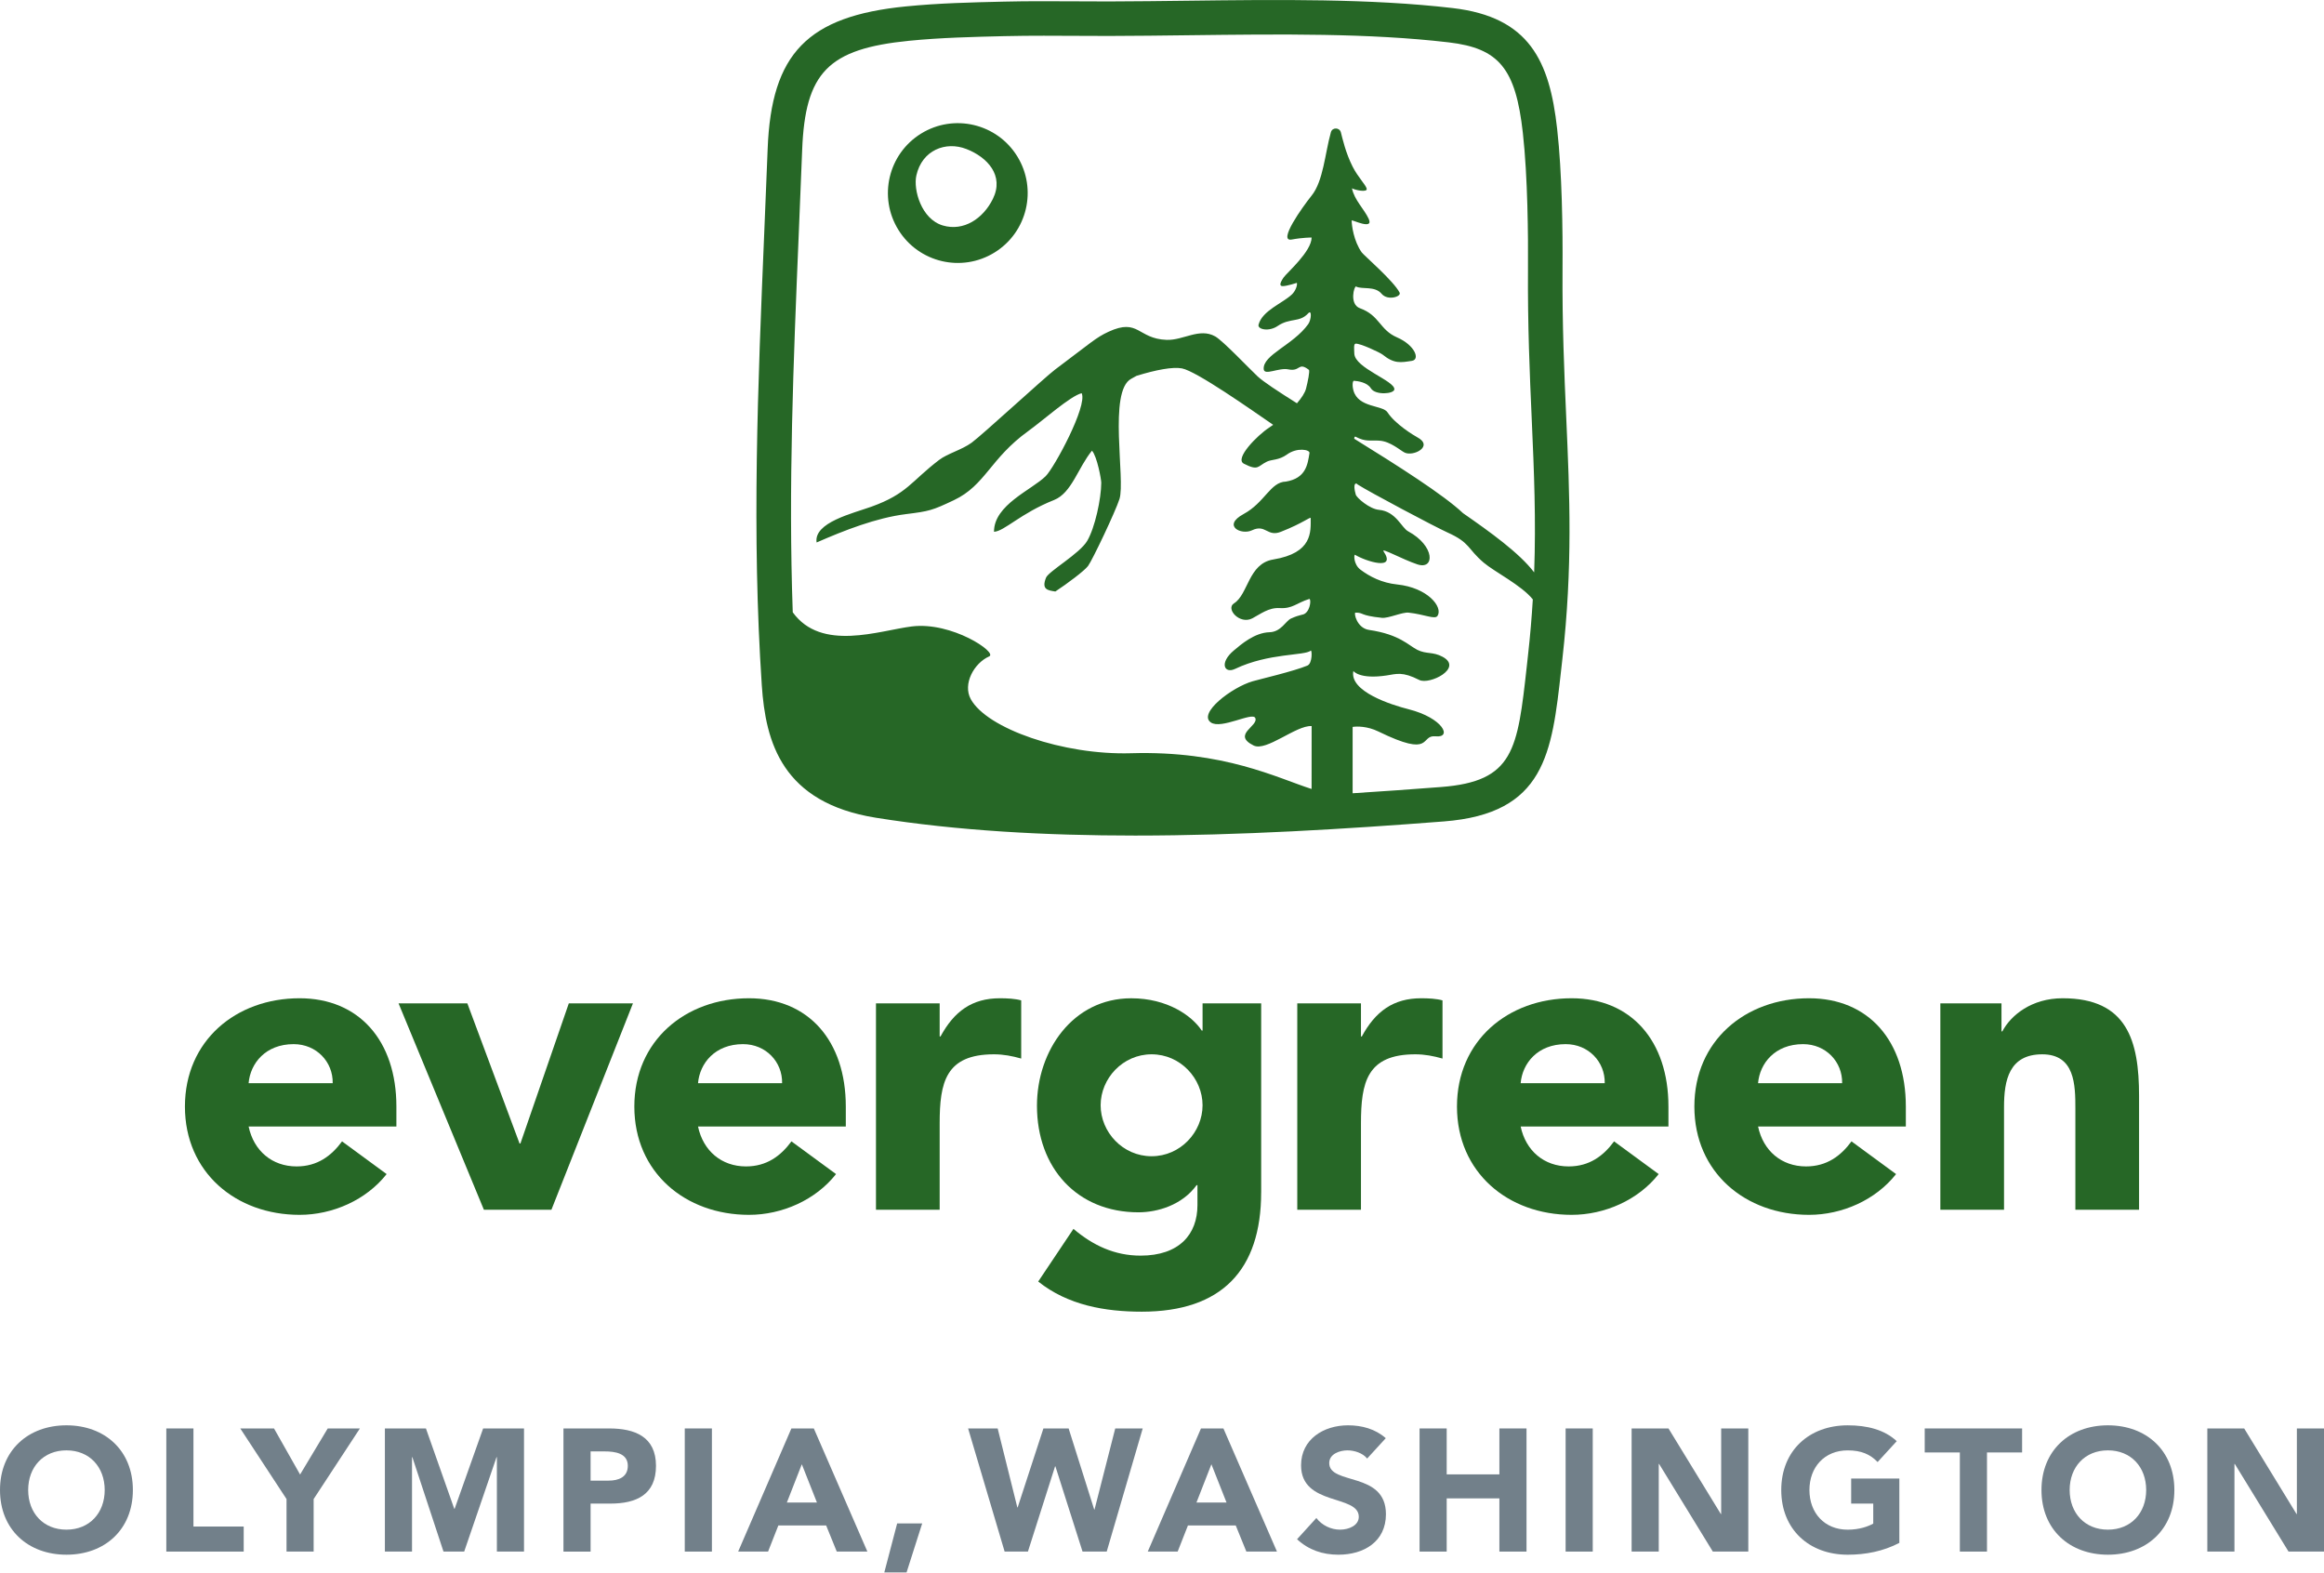
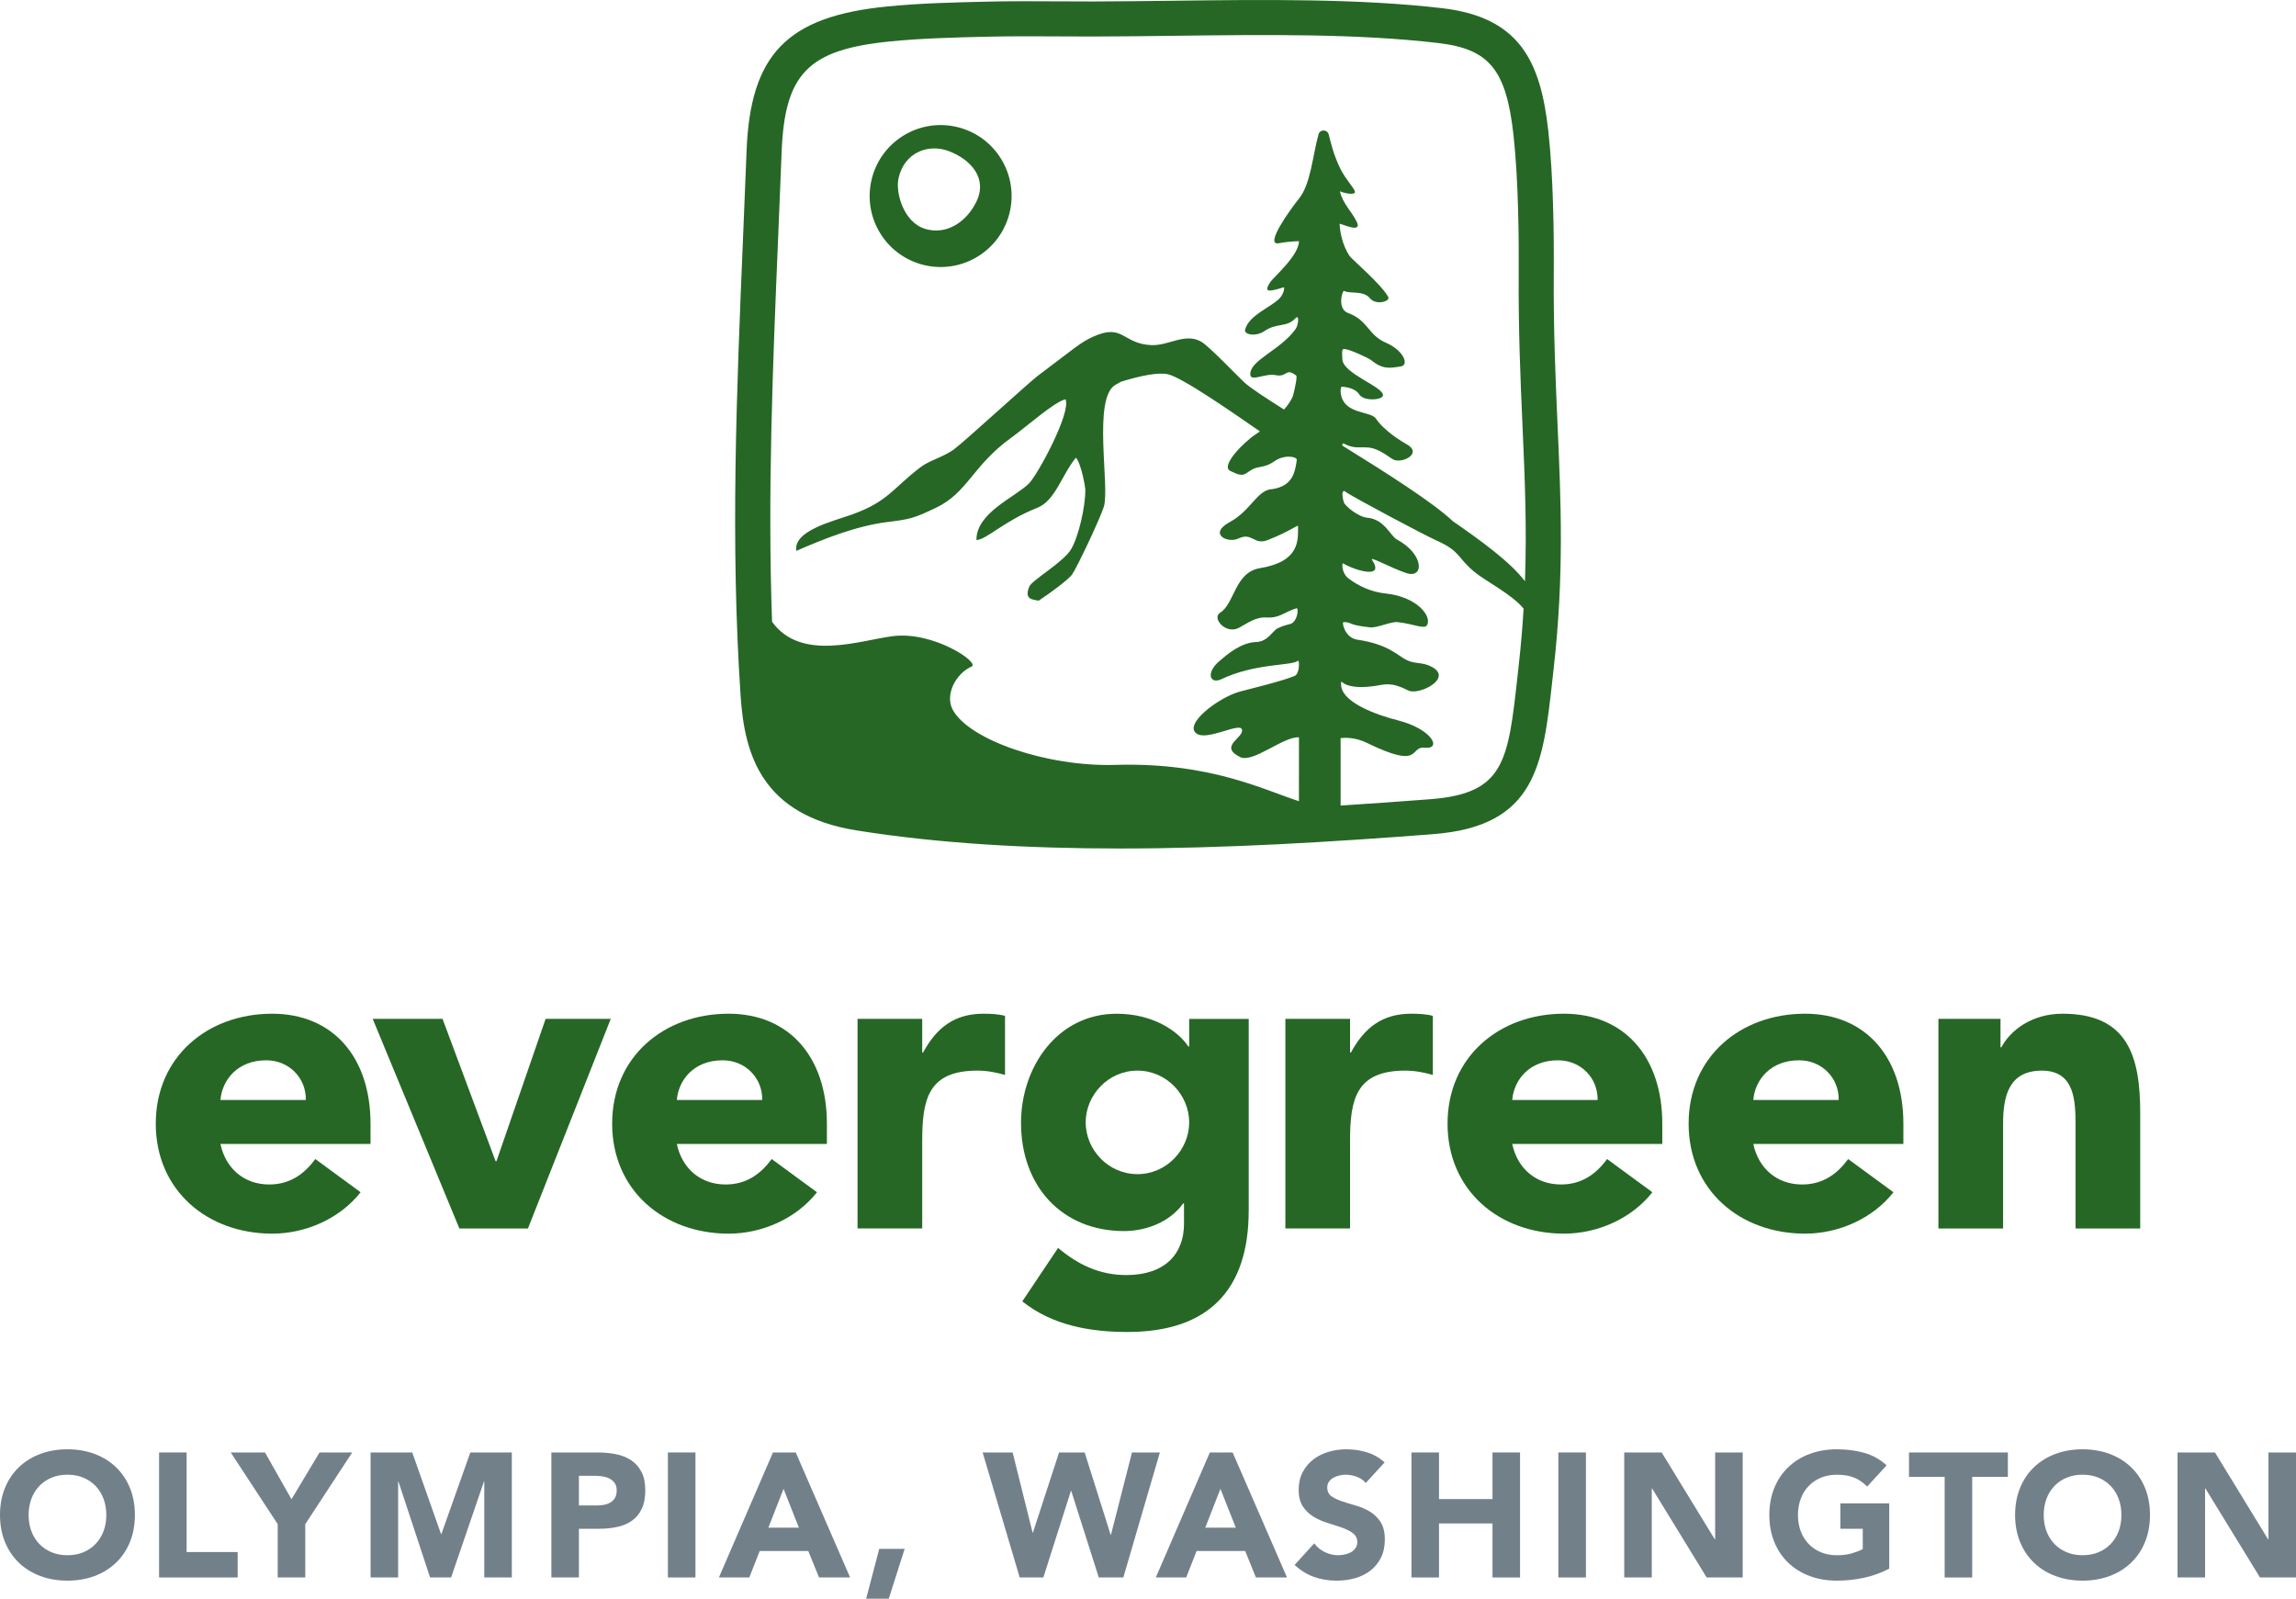
- <svg xmlns="http://www.w3.org/2000/svg" version="1.1" id="Layer_1" x="0px" y="0px" viewBox="0 0 192.489 130.231" style="enable-background:new 0 0 192.489 130.231;" xml:space="preserve">
+ <svg xmlns="http://www.w3.org/2000/svg" version="1.1" id="Layer_1" x="0px" y="0px" width="187.265px" height="130.383px" viewBox="0 0 187.265 130.383" style="enable-background:new 0 0 187.265 130.383;" xml:space="preserve">
  <style type="text/css">
	.st0{fill:#266726;}
	.st1{fill:#72808A;}
</style>
  <g>
-     <path class="st0" d="M84.254,12.945c-1.681-2.719-5.248-3.56-7.967-1.879   c-2.719,1.681-3.56,5.248-1.879,7.967c1.681,2.719,5.248,3.561,7.967,1.879   S85.935,15.664,84.254,12.945z M82.234,16.478c-0.812,1.64-2.427,2.701-4.139,2.197   c-1.792-0.527-2.458-2.966-2.197-4.139c0.469-2.108,2.433-2.859,4.139-2.197   C81.78,13.015,83.196,14.536,82.234,16.478z" />
+     <path class="st0" d="M29.411,97.238c-1.688,2.146-4.467,3.376-7.21,3.376   c-5.276,0-9.496-3.517-9.496-8.969c0-5.451,4.22-8.969,9.496-8.969c4.924,0,8.019,3.518,8.019,8.969   v1.653H17.98c0.422,2.005,1.935,3.306,3.975,3.306c1.723,0,2.884-0.879,3.763-2.075L29.411,97.238z    M24.944,89.711c0.035-1.758-1.337-3.235-3.235-3.235c-2.321,0-3.588,1.583-3.729,3.235H24.944z" />
+     <path class="st0" d="M30.398,83.098h5.698l4.325,11.607h0.071l4.009-11.607h5.312l-6.753,17.094h-5.593   L30.398,83.098z" />
+     <path class="st0" d="M66.634,97.238c-1.688,2.146-4.467,3.376-7.21,3.376   c-5.276,0-9.496-3.517-9.496-8.969c0-5.451,4.22-8.969,9.496-8.969c4.924,0,8.019,3.518,8.019,8.969   v1.653H55.203c0.422,2.005,1.935,3.306,3.975,3.306c1.723,0,2.884-0.879,3.763-2.075L66.634,97.238z    M62.167,89.711c0.035-1.758-1.337-3.235-3.235-3.235c-2.321,0-3.588,1.583-3.729,3.235H62.167z" />
+     <path class="st0" d="M69.942,83.098h5.275v2.744h0.07c1.126-2.075,2.603-3.166,4.924-3.166   c0.599,0,1.267,0.035,1.759,0.176v4.818c-0.738-0.211-1.477-0.352-2.251-0.352   c-4.01,0-4.502,2.321-4.502,5.733v7.14h-5.275V83.098z" />
+     <path class="st0" d="M101.845,98.75c0,6.437-3.271,9.884-9.884,9.884c-3.024,0-6.119-0.527-8.581-2.497   l2.919-4.361c1.618,1.371,3.411,2.216,5.557,2.216c3.201,0,4.713-1.759,4.713-4.186v-1.653h-0.07   c-1.195,1.653-3.235,2.251-4.818,2.251c-5.064,0-8.405-3.658-8.405-8.828   c0-4.537,2.954-8.898,7.808-8.898c2.989,0,5.029,1.442,5.839,2.673h0.07v-2.251h4.854V98.75z    M92.771,95.76c2.392,0,4.221-2.005,4.221-4.221s-1.829-4.221-4.221-4.221s-4.221,2.005-4.221,4.221   S90.379,95.76,92.771,95.76z" />
+     <path class="st0" d="M104.837,83.098h5.275v2.744h0.07c1.126-2.075,2.603-3.166,4.924-3.166   c0.599,0,1.267,0.035,1.759,0.176v4.818c-0.738-0.211-1.477-0.352-2.251-0.352   c-4.01,0-4.502,2.321-4.502,5.733v7.14h-5.275V83.098z" />
+     <path class="st0" d="M134.77,97.238c-1.688,2.146-4.467,3.376-7.21,3.376   c-5.276,0-9.496-3.517-9.496-8.969c0-5.451,4.22-8.969,9.496-8.969c4.924,0,8.019,3.518,8.019,8.969   v1.653h-12.239c0.422,2.005,1.935,3.306,3.975,3.306c1.723,0,2.884-0.879,3.763-2.075L134.77,97.238z    M130.303,89.711c0.035-1.758-1.337-3.235-3.235-3.235c-2.321,0-3.588,1.583-3.729,3.235H130.303z" />
+     <path class="st0" d="M154.433,97.238c-1.688,2.146-4.467,3.376-7.21,3.376   c-5.276,0-9.496-3.517-9.496-8.969c0-5.451,4.22-8.969,9.496-8.969c4.924,0,8.019,3.518,8.019,8.969   v1.653h-12.239c0.422,2.005,1.935,3.306,3.975,3.306c1.723,0,2.884-0.879,3.763-2.075L154.433,97.238z    M149.966,89.711c0.035-1.758-1.337-3.235-3.235-3.235c-2.321,0-3.588,1.583-3.729,3.235H149.966z" />
+     <path class="st0" d="M158.1,83.098h5.064v2.321h0.07c0.703-1.336,2.427-2.743,4.994-2.743   c5.347,0,6.331,3.518,6.331,8.09v9.426h-5.275v-8.371c0-1.97-0.035-4.502-2.743-4.502   c-2.744,0-3.166,2.146-3.166,4.361v8.512h-5.275V83.098z" />
  </g>
  <g>
-     <path class="st0" d="M32.023,97.238c-1.688,2.146-4.467,3.376-7.21,3.376   c-5.276,0-9.496-3.517-9.496-8.969c0-5.451,4.22-8.969,9.496-8.969c4.924,0,8.019,3.518,8.019,8.969   v1.653H20.593c0.422,2.005,1.935,3.306,3.975,3.306c1.723,0,2.884-0.879,3.763-2.075L32.023,97.238z    M27.556,89.711c0.035-1.758-1.337-3.235-3.235-3.235c-2.321,0-3.588,1.583-3.729,3.235H27.556z" />
-     <path class="st0" d="M33.01,83.098h5.698l4.325,11.607h0.071l4.009-11.607h5.312l-6.753,17.094h-5.593   L33.01,83.098z" />
-     <path class="st0" d="M69.246,97.238c-1.688,2.146-4.467,3.376-7.21,3.376   c-5.276,0-9.496-3.517-9.496-8.969c0-5.451,4.22-8.969,9.496-8.969c4.924,0,8.019,3.518,8.019,8.969   v1.653H57.815c0.422,2.005,1.935,3.306,3.975,3.306c1.723,0,2.884-0.879,3.763-2.075L69.246,97.238z    M64.779,89.711c0.035-1.758-1.337-3.235-3.235-3.235c-2.321,0-3.588,1.583-3.729,3.235H64.779z" />
-     <path class="st0" d="M72.554,83.098h5.275v2.744h0.07c1.126-2.075,2.603-3.166,4.924-3.166   c0.599,0,1.267,0.035,1.759,0.176v4.818c-0.738-0.211-1.477-0.352-2.251-0.352   c-4.01,0-4.502,2.321-4.502,5.733v7.14h-5.275V83.098z" />
-     <path class="st0" d="M104.457,98.75c0,6.437-3.271,9.884-9.884,9.884c-3.024,0-6.119-0.527-8.581-2.497   l2.919-4.361c1.618,1.371,3.411,2.216,5.557,2.216c3.201,0,4.713-1.759,4.713-4.186v-1.653h-0.07   c-1.195,1.653-3.235,2.251-4.818,2.251c-5.064,0-8.405-3.658-8.405-8.828   c0-4.537,2.954-8.898,7.808-8.898c2.989,0,5.029,1.442,5.839,2.673h0.07v-2.251h4.854V98.75z    M95.383,95.76c2.392,0,4.221-2.005,4.221-4.221s-1.829-4.221-4.221-4.221s-4.221,2.005-4.221,4.221   S92.991,95.76,95.383,95.76z" />
-     <path class="st0" d="M107.449,83.098h5.275v2.744h0.07c1.126-2.075,2.603-3.166,4.924-3.166   c0.599,0,1.267,0.035,1.759,0.176v4.818c-0.738-0.211-1.477-0.352-2.251-0.352   c-4.01,0-4.502,2.321-4.502,5.733v7.14h-5.275V83.098z" />
-     <path class="st0" d="M137.382,97.238c-1.688,2.146-4.467,3.376-7.21,3.376   c-5.276,0-9.496-3.517-9.496-8.969c0-5.451,4.22-8.969,9.496-8.969c4.924,0,8.019,3.518,8.019,8.969   v1.653H125.951c0.422,2.005,1.935,3.306,3.975,3.306c1.723,0,2.884-0.879,3.763-2.075L137.382,97.238z    M132.915,89.711c0.035-1.758-1.337-3.235-3.235-3.235c-2.321,0-3.588,1.583-3.729,3.235H132.915z" />
-     <path class="st0" d="M157.045,97.238c-1.688,2.146-4.467,3.376-7.21,3.376   c-5.276,0-9.496-3.517-9.496-8.969c0-5.451,4.22-8.969,9.496-8.969c4.924,0,8.019,3.518,8.019,8.969   v1.653h-12.239c0.422,2.005,1.935,3.306,3.975,3.306c1.723,0,2.884-0.879,3.763-2.075L157.045,97.238z    M152.578,89.711c0.035-1.758-1.337-3.235-3.235-3.235c-2.321,0-3.588,1.583-3.729,3.235H152.578z" />
-     <path class="st0" d="M160.712,83.098h5.064v2.321h0.07c0.703-1.336,2.427-2.743,4.994-2.743   c5.347,0,6.331,3.518,6.331,8.09v9.426h-5.275v-8.371c0-1.97-0.035-4.502-2.743-4.502   c-2.744,0-3.166,2.146-3.166,4.361v8.512h-5.275V83.098z" />
+     <g>
+       <path class="st1" d="M80.145,118.46h2.447l1.628,6.538h0.028l2.131-6.538h2.088l2.117,6.711h0.029    l1.713-6.711h2.275l-2.98,10.195h-2.002l-2.246-7.056h-0.029l-2.246,7.056h-1.93L80.145,118.46z" />
+       <path class="st1" d="M98.677,118.46h1.858l4.435,10.195h-2.534l-0.878-2.16h-3.961l-0.85,2.16h-2.477    L98.677,118.46z M99.541,121.427l-1.238,3.168h2.491L99.541,121.427z" />
+       <path class="st1" d="M111.393,120.951c-0.183-0.23-0.43-0.4-0.742-0.511    c-0.312-0.11-0.607-0.166-0.886-0.166c-0.163,0-0.331,0.02-0.504,0.058s-0.336,0.099-0.489,0.18    c-0.153,0.082-0.278,0.19-0.374,0.324c-0.097,0.135-0.145,0.298-0.145,0.489    c0,0.308,0.115,0.543,0.346,0.706s0.521,0.303,0.871,0.418s0.728,0.23,1.131,0.346    s0.779,0.278,1.13,0.489s0.641,0.494,0.871,0.85s0.346,0.83,0.346,1.426    c0,0.566-0.105,1.061-0.316,1.482c-0.212,0.423-0.497,0.773-0.857,1.052    c-0.359,0.278-0.777,0.484-1.252,0.619c-0.476,0.135-0.978,0.201-1.505,0.201    c-0.663,0-1.277-0.101-1.844-0.302c-0.566-0.202-1.094-0.528-1.584-0.979l1.599-1.757    c0.23,0.308,0.521,0.545,0.871,0.713s0.713,0.252,1.087,0.252c0.183,0,0.367-0.021,0.555-0.064    c0.188-0.044,0.355-0.108,0.504-0.194c0.148-0.087,0.269-0.197,0.36-0.332    c0.091-0.134,0.137-0.292,0.137-0.475c0-0.308-0.118-0.55-0.353-0.728    c-0.235-0.178-0.531-0.328-0.886-0.453c-0.355-0.125-0.739-0.25-1.152-0.375    c-0.413-0.124-0.797-0.292-1.152-0.504c-0.354-0.211-0.65-0.489-0.885-0.835    c-0.235-0.346-0.354-0.802-0.354-1.368c0-0.547,0.108-1.027,0.324-1.439    c0.216-0.413,0.504-0.759,0.864-1.037c0.359-0.278,0.775-0.487,1.245-0.626    c0.471-0.14,0.955-0.209,1.455-0.209c0.575,0,1.132,0.081,1.67,0.244    c0.538,0.164,1.022,0.438,1.454,0.821L111.393,120.951z" />
+       <path class="st1" d="M115.122,118.46h2.246v3.802h4.363v-3.802h2.246v10.195h-2.246v-4.406h-4.363v4.406    h-2.246V118.46z" />
+       <path class="st1" d="M127.103,118.46h2.247v10.195h-2.247V118.46z" />
+       <path class="st1" d="M132.475,118.46h3.053l4.334,7.085h0.029v-7.085h2.246v10.195h-2.938l-4.45-7.258    h-0.028v7.258h-2.246V118.46z" />
+       <path class="st1" d="M154.088,127.936c-0.663,0.346-1.354,0.595-2.074,0.748    c-0.72,0.154-1.454,0.23-2.203,0.23c-0.797,0-1.531-0.124-2.203-0.374    c-0.672-0.249-1.253-0.607-1.742-1.073c-0.489-0.465-0.871-1.029-1.145-1.691    c-0.274-0.662-0.411-1.401-0.411-2.218c0-0.815,0.137-1.555,0.411-2.218    c0.273-0.662,0.655-1.226,1.145-1.691s1.07-0.823,1.742-1.073    c0.672-0.249,1.406-0.374,2.203-0.374c0.816,0,1.567,0.099,2.254,0.295    c0.687,0.197,1.289,0.535,1.807,1.016l-1.584,1.728c-0.307-0.316-0.652-0.557-1.036-0.72    c-0.385-0.163-0.864-0.245-1.44-0.245c-0.48,0-0.914,0.082-1.303,0.245s-0.723,0.391-1.001,0.684    s-0.492,0.641-0.641,1.044c-0.149,0.403-0.224,0.841-0.224,1.311c0,0.48,0.074,0.919,0.224,1.317    c0.148,0.398,0.362,0.744,0.641,1.037s0.612,0.521,1.001,0.684    c0.389,0.164,0.822,0.245,1.303,0.245c0.49,0,0.912-0.055,1.268-0.166    c0.354-0.109,0.638-0.223,0.85-0.338v-1.656h-1.829v-2.073h3.989V127.936z" />
+       <path class="st1" d="M158.609,120.448h-2.909v-1.987h8.064v1.987h-2.909v8.208h-2.246V120.448z" />
+       <path class="st1" d="M164.354,123.558c0-0.815,0.137-1.555,0.411-2.218    c0.273-0.662,0.655-1.226,1.145-1.691s1.07-0.823,1.742-1.073    c0.672-0.249,1.406-0.374,2.203-0.374s1.531,0.125,2.203,0.374c0.672,0.25,1.253,0.607,1.742,1.073    c0.49,0.466,0.872,1.029,1.146,1.691c0.273,0.663,0.41,1.402,0.41,2.218    c0,0.816-0.137,1.556-0.41,2.218s-0.655,1.227-1.146,1.691c-0.489,0.466-1.07,0.824-1.742,1.073    c-0.672,0.25-1.406,0.374-2.203,0.374s-1.531-0.124-2.203-0.374    c-0.672-0.249-1.253-0.607-1.742-1.073c-0.489-0.465-0.871-1.029-1.145-1.691    C164.491,125.114,164.354,124.374,164.354,123.558z M166.688,123.558c0,0.48,0.074,0.919,0.224,1.317    c0.148,0.398,0.362,0.744,0.641,1.037s0.612,0.521,1.001,0.684    c0.389,0.164,0.822,0.245,1.303,0.245s0.915-0.081,1.304-0.245c0.389-0.163,0.722-0.391,1-0.684    s0.492-0.639,0.642-1.037c0.148-0.398,0.223-0.837,0.223-1.317c0-0.47-0.074-0.907-0.223-1.311    c-0.149-0.403-0.363-0.751-0.642-1.044s-0.611-0.521-1-0.684s-0.823-0.245-1.304-0.245    s-0.914,0.082-1.303,0.245s-0.723,0.391-1.001,0.684s-0.492,0.641-0.641,1.044    C166.762,122.651,166.688,123.088,166.688,123.558z" />
+       <path class="st1" d="M177.603,118.46h3.053l4.334,7.085h0.029v-7.085h2.246v10.195h-2.938l-4.45-7.258    h-0.028v7.258h-2.246V118.46z" />
+     </g>
+     <g>
+       <path class="st1" d="M0,123.558c0-0.815,0.137-1.555,0.411-2.218c0.273-0.662,0.655-1.226,1.145-1.691    s1.07-0.823,1.742-1.073c0.672-0.249,1.406-0.374,2.203-0.374s1.531,0.125,2.203,0.374    c0.672,0.25,1.253,0.607,1.742,1.073c0.49,0.466,0.872,1.029,1.146,1.691    c0.273,0.663,0.41,1.402,0.41,2.218c0,0.816-0.137,1.556-0.41,2.218s-0.655,1.227-1.146,1.691    c-0.489,0.466-1.07,0.824-1.742,1.073c-0.672,0.25-1.406,0.374-2.203,0.374    s-1.531-0.124-2.203-0.374c-0.672-0.249-1.253-0.607-1.742-1.073    c-0.489-0.465-0.871-1.029-1.145-1.691C0.137,125.114,0,124.374,0,123.558z M2.333,123.558    c0,0.48,0.074,0.919,0.224,1.317c0.148,0.398,0.362,0.744,0.641,1.037s0.612,0.521,1.001,0.684    c0.389,0.164,0.822,0.245,1.303,0.245s0.915-0.081,1.304-0.245c0.389-0.163,0.722-0.391,1-0.684    s0.492-0.639,0.642-1.037c0.148-0.398,0.223-0.837,0.223-1.317c0-0.47-0.074-0.907-0.223-1.311    c-0.149-0.403-0.363-0.751-0.642-1.044s-0.611-0.521-1-0.684s-0.823-0.245-1.304-0.245    s-0.914,0.082-1.303,0.245s-0.723,0.391-1.001,0.684s-0.492,0.641-0.641,1.044    C2.407,122.651,2.333,123.088,2.333,123.558z" />
+       <path class="st1" d="M12.975,118.46h2.246v8.122h4.162v2.073h-6.408V118.46z" />
+       <path class="st1" d="M22.65,124.307l-3.83-5.847h2.794l2.16,3.816l2.289-3.816h2.664l-3.83,5.847    v4.349h-2.247V124.307z" />
+       <path class="st1" d="M30.226,118.46h3.398l2.347,6.653H36l2.361-6.653h3.384v10.195h-2.246v-7.819h-0.029    l-2.678,7.819h-1.714L32.5,120.836h-0.028v7.819h-2.246V118.46z" />
+       <path class="st1" d="M44.971,118.46h3.787c0.527,0,1.027,0.048,1.497,0.145    c0.471,0.096,0.881,0.262,1.231,0.496c0.351,0.235,0.629,0.553,0.835,0.951    c0.207,0.398,0.31,0.899,0.31,1.504c0,0.596-0.096,1.095-0.288,1.498    c-0.191,0.403-0.456,0.725-0.792,0.965s-0.734,0.41-1.194,0.511    c-0.461,0.102-0.961,0.151-1.498,0.151h-1.642v3.975H44.971V118.46z M47.217,122.781h1.498    c0.201,0,0.396-0.02,0.583-0.058c0.187-0.038,0.354-0.104,0.504-0.194    c0.148-0.092,0.269-0.216,0.359-0.375c0.092-0.158,0.138-0.357,0.138-0.598    c0-0.259-0.061-0.468-0.181-0.626s-0.273-0.281-0.461-0.367c-0.187-0.087-0.396-0.142-0.626-0.166    c-0.23-0.023-0.451-0.035-0.662-0.035H47.217V122.781z" />
+       <path class="st1" d="M54.475,118.46h2.247v10.195h-2.247V118.46z" />
+       <path class="st1" d="M63.043,118.46h1.858l4.435,10.195h-2.534l-0.878-2.16h-3.961l-0.85,2.16h-2.477    L63.043,118.46z M63.907,121.427l-1.238,3.168h2.491L63.907,121.427z" />
+       <path class="st1" d="M71.712,126.323h2.073l-1.296,4.061h-1.843L71.712,126.323z" />
+     </g>
  </g>
-   <path class="st0" d="M129.729,34.653c-0.168-3.796-0.341-7.722-0.31-12.409  c0.022-3.263-0.037-7.919-0.445-11.566c-0.628-5.63-2.295-9.268-8.656-10.01  c-6.787-0.792-14.472-0.699-21.903-0.608c-2.181,0.026-4.369,0.053-6.546,0.059  c-1.013,0-1.976-0.005-2.902-0.01c-1.993-0.01-3.875-0.021-5.74,0.024l-0.104,0.002  c-2.65,0.062-5.391,0.127-8.093,0.396c-8.149,0.808-11.145,3.896-11.448,11.8  c-0.088,2.287-0.183,4.565-0.278,6.838c-0.539,12.865-1.047,25.018-0.207,37.588  c0.316,4.727,1.687,9.726,9.451,10.969c6.744,1.08,14.065,1.476,21.474,1.476  c8.666,0,17.452-0.542,25.566-1.17c8.392-0.648,8.948-5.636,9.716-12.54l0.101-0.899  C130.272,46.923,130.008,40.963,129.729,34.653z M66.161,19.288c0.096-2.276,0.191-4.559,0.279-6.849  c0.247-6.449,2.154-8.397,8.872-9.063c2.595-0.257,5.281-0.321,7.878-0.383l0.104-0.002  c1.036-0.024,2.083-0.032,3.157-0.032c0.817,0,1.648,0.004,2.5,0.009  c0.933,0.005,1.901,0.01,2.921,0.01h0.003c2.187-0.005,4.384-0.032,6.574-0.059  c7.678-0.094,14.933-0.181,21.538,0.589c4.172,0.487,5.55,2.166,6.144,7.486  c0.413,3.694,0.445,8.621,0.427,11.229c-0.032,4.761,0.143,8.723,0.313,12.555  c0.191,4.326,0.357,8.268,0.198,12.627c-1.213-1.6-3.652-3.35-5.892-4.905  c-1.596-1.511-5.391-3.923-9.013-6.165c0.013-0.12,0.048-0.199,0.105-0.169  c0.863,0.454,1.199,0.274,1.999,0.331c0.902,0.064,1.71,0.806,2.069,0.984  c0.724,0.359,2.458-0.525,1.033-1.277c-0.26-0.137-1.814-1.078-2.45-2.057  c-0.397-0.611-2.416-0.358-2.818-1.803c-0.119-0.425-0.069-0.817,0.043-0.808  c0.318,0.026,1.091,0.122,1.403,0.627c0.365,0.591,1.924,0.469,1.942,0.081  c0.034-0.717-3.283-1.761-3.316-2.963c-0.009-0.331-0.073-0.802,0.104-0.818  c0.397-0.035,2.046,0.75,2.232,0.901c0.972,0.79,1.521,0.661,2.43,0.522  c0.704-0.108,0.255-1.301-1.228-1.943c-1.458-0.631-1.428-1.819-3.067-2.412  c-0.918-0.332-0.475-1.88-0.328-1.802c0.494,0.263,1.552-0.074,2.115,0.602  c0.5,0.601,1.664,0.238,1.491-0.1c-0.495-0.969-2.958-3.078-3.137-3.329  c-0.669-0.941-0.832-2.256-0.832-2.644c0-0.091,1.863,0.839,1.408-0.139  c-0.382-0.824-1.189-1.553-1.383-2.525c0.229,0.144,1.292,0.37,1.22,0.037  c-0.068-0.317-0.722-0.95-1.167-1.832c-0.577-1.143-0.833-2.302-0.971-2.835  c-0.109-0.422-0.709-0.434-0.827-0.015c-0.492,1.752-0.624,4.043-1.598,5.252  c-0.752,0.935-2.844,3.858-1.647,3.637c0.916-0.17,1.647-0.166,1.647-0.166  c0,1.159-2.062,2.93-2.324,3.315c-0.379,0.557-0.298,0.714-0.057,0.71  c0.353-0.006,1.161-0.271,1.161-0.271c0.055,0.227-0.129,0.687-0.404,0.951  c-0.769,0.737-2.466,1.343-2.77,2.512c-0.104,0.399,0.864,0.599,1.572,0.116  c1.048-0.715,1.814-0.261,2.544-1.059c0.311-0.34,0.256,0.539-0.005,0.902  c-1.247,1.735-3.775,2.541-3.684,3.725c0.043,0.568,1.25-0.146,2.039,0.019  c1.021,0.214,0.799-0.651,1.7,0.036c0.101,0.077-0.09,0.997-0.233,1.554  c-0.094,0.364-0.384,0.791-0.753,1.218c-1.579-0.992-2.789-1.79-3.256-2.225  c-0.666-0.62-2.866-2.949-3.515-3.314c-1.312-0.737-2.635,0.339-4.028,0.287  c-2.409-0.09-2.295-1.832-4.808-0.672c-1.054,0.487-1.435,0.894-4.44,3.143  c-0.806,0.603-6.058,5.437-6.899,6.046c-0.834,0.603-1.992,0.894-2.688,1.425  c-2.335,1.78-2.64,2.806-5.615,3.875c-1.533,0.551-4.793,1.31-4.536,2.963  c2.284-0.998,4.941-2.043,7.409-2.349c1.92-0.239,2.167-0.304,3.963-1.155  c2.61-1.235,3.002-3.448,6.154-5.72c1.247-0.898,3.508-2.925,4.429-3.139  c0.498,1.048-2.271,6.168-2.982,6.871c-1.151,1.137-4.293,2.375-4.28,4.608  c0.869-0.049,2.188-1.525,4.978-2.635c1.459-0.581,1.987-2.687,3.137-4.084  c0.429,0.481,0.77,2.397,0.769,2.652c-0.006,1.335-0.522,3.726-1.164,4.819  c-0.624,1.061-3.202,2.52-3.412,3.049c-0.39,0.982,0.135,1.046,0.773,1.143  c0.979-0.644,2.405-1.71,2.707-2.112c0.354-0.472,2.273-4.508,2.604-5.547  c0.509-1.593-0.956-8.942,0.975-9.96c0.16-0.084,0.303-0.164,0.432-0.24  c1.626-0.502,3.005-0.761,3.764-0.619c1.202,0.225,5.729,3.416,7.559,4.674  c-0.122,0.089-0.24,0.171-0.343,0.238c-0.942,0.61-2.893,2.565-2.083,2.981  c1.22,0.626,1.13,0.203,1.916-0.174c0.395-0.19,0.977-0.097,1.655-0.588  c0.843-0.611,1.907-0.401,1.863-0.122c-0.152,0.965-0.298,2.088-1.953,2.367  c-1.286,0.03-1.74,1.73-3.504,2.686c-1.805,0.978-0.188,1.768,0.696,1.347  c1.136-0.541,1.254,0.571,2.384,0.128c1.894-0.742,2.477-1.295,2.477-1.13  c0,1.116,0.181,2.881-3.109,3.422c-2.057,0.339-2.058,2.892-3.245,3.632  c-0.712,0.444,0.476,1.792,1.528,1.236c0.669-0.353,1.353-0.902,2.255-0.846  c1.067,0.067,1.404-0.425,2.446-0.753c0.167-0.053,0.128,0.85-0.324,1.191  c-0.22,0.166-0.376,0.064-1.185,0.429c-0.431,0.195-0.817,1.105-1.769,1.133  c-1.249,0.035-2.355,1.002-2.97,1.518c-1.209,1.013-0.792,1.95,0.117,1.516  c2.779-1.326,5.751-1.075,6.262-1.509c0.104-0.088,0.153,1.057-0.282,1.239  c-1.12,0.468-3.939,1.127-4.524,1.296c-1.746,0.505-4.566,2.667-3.464,3.416  c0.858,0.583,3.429-0.884,3.67-0.38c0.322,0.674-1.972,1.372-0.133,2.286  c1.053,0.524,3.517-1.687,4.805-1.61c0,0-0.002,2.997-0.004,5.21  c-2.842-0.905-7.238-3.189-14.956-2.96c-5.617,0.167-11.931-2.037-13.273-4.482  c-0.68-1.241,0.258-2.977,1.529-3.54c0.709-0.314-3.095-2.896-6.421-2.478  c-2.675,0.336-7.483,2.118-9.852-1.173C65.291,40.323,65.711,30.056,66.161,19.288z M126.46,55.175  c-0.772,6.941-1.062,9.539-7.094,10.005c-2.391,0.185-4.845,0.36-7.332,0.518v-5.495  c0.359-0.056,1.224-0.064,2.121,0.374c4.615,2.255,3.42,0.266,4.753,0.404  c1.402,0.145,0.614-1.52-2.241-2.242c-1.402-0.354-4.925-1.466-4.572-3.167  c0,0,0.494,0.714,2.767,0.367c0.805-0.123,1.291-0.338,2.689,0.375  c0.845,0.431,3.671-0.98,1.937-1.917c-0.818-0.442-1.332-0.199-2.09-0.574  c-0.729-0.36-1.461-1.28-4.003-1.652c-1.025-0.15-1.277-1.43-1.131-1.432  c0.74-0.007,0.284,0.233,2.198,0.43c0.529,0.054,1.697-0.486,2.206-0.43  c1.351,0.147,2.189,0.597,2.4,0.263c0.459-0.727-0.81-2.333-3.353-2.597  c-1.264-0.131-2.271-0.654-3.025-1.219c-0.607-0.456-0.55-1.295-0.458-1.239  c0.895,0.545,3.47,1.358,2.359-0.291c-0.216-0.321,1.578,0.676,2.799,1.083  c1.467,0.489,1.478-1.531-0.759-2.736c-0.554-0.298-1.001-1.648-2.419-1.778  c-0.771-0.07-1.842-0.991-1.919-1.263c-0.098-0.343-0.214-0.93,0.053-0.918  c0.04,0.029,0.08,0.066,0.12,0.092c0.873,0.569,6.391,3.499,7.414,3.959  c1.921,0.864,1.625,1.323,3.009,2.503c0.883,0.753,3.128,1.871,4.069,3.044  c-0.091,1.477-0.215,3.002-0.399,4.628L126.46,55.175z" />
  <g>
-     <path class="st1" d="M5.503,118.045c3.184,0,5.503,2.089,5.503,5.359c0,3.27-2.319,5.357-5.503,5.357   S0,126.674,0,123.404C0,120.134,2.319,118.045,5.503,118.045z M5.503,126.687   c1.916,0,3.169-1.383,3.169-3.283c0-1.902-1.253-3.285-3.169-3.285s-3.169,1.383-3.169,3.285   C2.334,125.305,3.587,126.687,5.503,126.687z" />
-     <path class="st1" d="M13.775,118.305h2.248v8.124h4.162v2.074h-6.41V118.305z" />
-     <path class="st1" d="M23.732,124.152l-3.832-5.848h2.795l2.16,3.817l2.29-3.817h2.665l-3.832,5.848   v4.351h-2.246V124.152z" />
-     <path class="st1" d="M31.879,118.305h3.399l2.348,6.654h0.029l2.362-6.654h3.385v10.198h-2.247v-7.821h-0.028   l-2.68,7.821H36.733l-2.579-7.821h-0.028v7.821h-2.247V118.305z" />
-     <path class="st1" d="M46.67,118.305h3.788c2.118,0,3.875,0.677,3.875,3.097c0,2.392-1.628,3.126-3.774,3.126   h-1.642v3.976h-2.247V118.305z M48.917,122.626h1.498c0.792,0,1.585-0.273,1.585-1.225   c0-1.052-1.066-1.195-1.931-1.195h-1.152V122.626z" />
-     <path class="st1" d="M56.717,118.305h2.248v10.198H56.717V118.305z" />
-     <path class="st1" d="M65.548,118.305h1.858l4.436,10.198h-2.535l-0.878-2.161H64.467l-0.85,2.161h-2.478   L65.548,118.305z M66.412,121.271l-1.239,3.17h2.492L66.412,121.271z" />
-     <path class="st1" d="M74.309,126.17h2.074l-1.296,4.062h-1.844L74.309,126.17z" />
-     <path class="st1" d="M80.185,118.305h2.449l1.628,6.539h0.028l2.132-6.539h2.089l2.117,6.713h0.029   l1.714-6.713h2.276l-2.982,10.198h-2.002l-2.247-7.058h-0.028l-2.248,7.058H83.21L80.185,118.305z" />
-     <path class="st1" d="M99.473,118.305h1.858l4.436,10.198h-2.535l-0.878-2.161h-3.962l-0.85,2.161H95.065   L99.473,118.305z M100.337,121.271l-1.239,3.17h2.492L100.337,121.271z" />
-     <path class="st1" d="M113.236,120.797c-0.359-0.461-1.08-0.678-1.627-0.678   c-0.634,0-1.513,0.289-1.513,1.052c0,1.858,4.696,0.663,4.696,4.235c0,2.275-1.83,3.355-3.933,3.355   c-1.312,0-2.464-0.389-3.429-1.281l1.6-1.758c0.461,0.605,1.209,0.965,1.959,0.965   c0.734,0,1.555-0.346,1.555-1.065c0-1.872-4.781-0.864-4.781-4.264c0-2.175,1.887-3.313,3.889-3.313   c1.152,0,2.262,0.303,3.126,1.066L113.236,120.797z" />
-     <path class="st1" d="M117.578,118.305h2.247v3.803h4.364v-3.803h2.247v10.198h-2.247v-4.407h-4.364v4.407   h-2.247V118.305z" />
-     <path class="st1" d="M129.675,118.305h2.246v10.198h-2.246V118.305z" />
-     <path class="st1" d="M135.141,118.305h3.054l4.336,7.087h0.028v-7.087h2.247v10.198h-2.938l-4.45-7.26   h-0.029v7.26h-2.247V118.305z" />
-     <path class="st1" d="M157.316,127.783c-1.325,0.691-2.78,0.979-4.278,0.979   c-3.184,0-5.503-2.088-5.503-5.357c0-3.271,2.319-5.359,5.503-5.359c1.613,0,3.039,0.36,4.062,1.312   l-1.584,1.729c-0.605-0.634-1.34-0.966-2.478-0.966c-1.916,0-3.169,1.383-3.169,3.285   c0,1.9,1.253,3.283,3.169,3.283c0.979,0,1.7-0.273,2.117-0.504v-1.656h-1.829v-2.074h3.99V127.783z   " />
-     <path class="st1" d="M162.328,120.293h-2.91v-1.988h8.066v1.988h-2.909v8.21h-2.247V120.293z" />
-     <path class="st1" d="M174.592,118.045c3.184,0,5.503,2.089,5.503,5.359c0,3.27-2.319,5.357-5.503,5.357   s-5.503-2.088-5.503-5.357C169.089,120.134,171.409,118.045,174.592,118.045z M174.592,126.687   c1.916,0,3.169-1.383,3.169-3.283c0-1.902-1.253-3.285-3.169-3.285s-3.169,1.383-3.169,3.285   C171.423,125.305,172.676,126.687,174.592,126.687z" />
-     <path class="st1" d="M182.824,118.305h3.054l4.336,7.087h0.028v-7.087h2.247v10.198h-2.938l-4.451-7.26   h-0.028v7.26h-2.247V118.305z" />
+     <path class="st0" d="M81.642,12.945c-1.681-2.719-5.248-3.56-7.967-1.879   c-2.719,1.681-3.56,5.248-1.879,7.967c1.681,2.719,5.248,3.561,7.967,1.879   S83.323,15.664,81.642,12.945z M79.622,16.478c-0.812,1.64-2.427,2.701-4.139,2.197   c-1.792-0.527-2.458-2.966-2.197-4.139c0.469-2.108,2.433-2.859,4.139-2.197   C79.168,13.015,80.584,14.536,79.622,16.478z" />
  </g>
+   <path class="st0" d="M127.037,34.653c-0.168-3.796-0.341-7.722-0.31-12.409  c0.022-3.263-0.037-7.919-0.445-11.566c-0.628-5.63-2.295-9.268-8.656-10.01  c-6.787-0.792-14.472-0.699-21.903-0.608c-2.181,0.026-4.369,0.053-6.546,0.059  c-1.013,0-1.976-0.005-2.902-0.01c-1.993-0.01-3.875-0.021-5.74,0.024l-0.104,0.002  c-2.65,0.062-5.391,0.127-8.093,0.396c-8.149,0.808-11.145,3.896-11.448,11.8  c-0.088,2.287-0.183,4.565-0.278,6.838c-0.539,12.865-1.047,25.018-0.207,37.588  c0.316,4.727,1.687,9.726,9.451,10.969c6.744,1.08,14.065,1.476,21.474,1.476  c8.666,0,17.452-0.542,25.566-1.17c8.392-0.648,8.948-5.636,9.716-12.54l0.101-0.899  C127.58,46.923,127.317,40.963,127.037,34.653z M63.47,19.288c0.096-2.276,0.191-4.559,0.279-6.849  c0.247-6.449,2.154-8.397,8.872-9.063C75.215,3.119,77.901,3.055,80.499,2.993l0.104-0.002  c1.036-0.024,2.083-0.032,3.157-0.032c0.817,0,1.648,0.004,2.5,0.009  c0.933,0.005,1.901,0.01,2.921,0.01h0.003c2.187-0.005,4.384-0.032,6.574-0.059  c7.678-0.094,14.933-0.181,21.538,0.589c4.172,0.487,5.55,2.166,6.144,7.486  c0.413,3.694,0.445,8.621,0.427,11.229c-0.032,4.761,0.143,8.723,0.313,12.555  c0.191,4.326,0.357,8.268,0.198,12.627c-1.213-1.6-3.652-3.35-5.892-4.905  c-1.596-1.511-5.391-3.923-9.013-6.165c0.013-0.12,0.048-0.199,0.105-0.169  c0.863,0.454,1.199,0.274,1.999,0.331c0.902,0.064,1.71,0.806,2.069,0.984  c0.724,0.359,2.458-0.525,1.033-1.277c-0.26-0.137-1.814-1.078-2.45-2.057  c-0.397-0.611-2.416-0.358-2.818-1.803c-0.119-0.425-0.069-0.817,0.043-0.808  c0.318,0.026,1.091,0.122,1.403,0.627c0.365,0.591,1.924,0.469,1.942,0.081  c0.034-0.717-3.283-1.761-3.316-2.963c-0.009-0.331-0.073-0.802,0.104-0.818  c0.397-0.035,2.046,0.75,2.232,0.901c0.972,0.79,1.521,0.661,2.43,0.522  c0.704-0.108,0.255-1.301-1.228-1.943c-1.458-0.631-1.428-1.819-3.067-2.412  c-0.918-0.332-0.475-1.88-0.328-1.802c0.494,0.263,1.552-0.074,2.115,0.602  c0.5,0.601,1.664,0.238,1.491-0.1c-0.495-0.969-2.958-3.078-3.137-3.329  c-0.669-0.941-0.832-2.256-0.832-2.644c0-0.091,1.863,0.839,1.408-0.139  c-0.382-0.824-1.189-1.553-1.383-2.525c0.229,0.144,1.292,0.37,1.22,0.037  c-0.068-0.317-0.722-0.95-1.167-1.832c-0.577-1.143-0.833-2.302-0.971-2.835  c-0.109-0.422-0.709-0.434-0.827-0.015c-0.492,1.752-0.624,4.043-1.598,5.252  c-0.752,0.935-2.844,3.858-1.647,3.637c0.916-0.17,1.647-0.166,1.647-0.166  c0,1.159-2.062,2.93-2.324,3.315c-0.379,0.557-0.298,0.714-0.057,0.71  c0.353-0.006,1.161-0.271,1.161-0.271c0.055,0.227-0.129,0.687-0.404,0.951  c-0.769,0.737-2.466,1.343-2.77,2.512c-0.104,0.399,0.864,0.599,1.572,0.116  c1.048-0.715,1.814-0.261,2.544-1.059c0.311-0.34,0.256,0.539-0.005,0.902  c-1.247,1.735-3.775,2.541-3.684,3.725c0.043,0.568,1.25-0.146,2.039,0.019  c1.021,0.214,0.799-0.651,1.7,0.036c0.101,0.077-0.09,0.997-0.233,1.554  c-0.094,0.364-0.384,0.791-0.753,1.218c-1.579-0.992-2.789-1.79-3.256-2.225  c-0.666-0.62-2.866-2.949-3.515-3.314c-1.312-0.737-2.635,0.339-4.028,0.287  c-2.409-0.09-2.295-1.832-4.808-0.672c-1.054,0.487-1.435,0.894-4.44,3.143  c-0.806,0.603-6.058,5.437-6.899,6.046c-0.834,0.603-1.992,0.894-2.688,1.425  c-2.335,1.78-2.64,2.806-5.615,3.875c-1.533,0.551-4.793,1.31-4.536,2.963  c2.284-0.998,4.941-2.043,7.409-2.349c1.92-0.239,2.167-0.304,3.963-1.155  c2.61-1.235,3.002-3.448,6.154-5.72c1.247-0.898,3.508-2.925,4.429-3.139  c0.498,1.048-2.271,6.168-2.982,6.871c-1.151,1.137-4.293,2.375-4.28,4.608  c0.869-0.049,2.188-1.525,4.978-2.635c1.459-0.581,1.987-2.687,3.137-4.084  c0.429,0.481,0.77,2.397,0.769,2.652c-0.006,1.335-0.522,3.726-1.164,4.819  c-0.624,1.061-3.202,2.52-3.412,3.049c-0.39,0.982,0.135,1.046,0.773,1.143  c0.979-0.644,2.405-1.71,2.707-2.112c0.354-0.472,2.273-4.508,2.604-5.547  c0.509-1.593-0.956-8.942,0.975-9.96c0.16-0.084,0.303-0.164,0.432-0.24  c1.626-0.502,3.005-0.761,3.764-0.619c1.202,0.225,5.729,3.416,7.559,4.674  c-0.122,0.089-0.24,0.171-0.343,0.238c-0.942,0.61-2.893,2.565-2.083,2.981  c1.22,0.626,1.13,0.203,1.916-0.174c0.395-0.19,0.977-0.097,1.655-0.588  c0.843-0.611,1.907-0.401,1.863-0.122c-0.152,0.965-0.298,2.088-1.953,2.367  c-1.286,0.03-1.74,1.73-3.504,2.686c-1.805,0.978-0.188,1.768,0.696,1.347  c1.136-0.541,1.254,0.571,2.384,0.128c1.894-0.742,2.477-1.295,2.477-1.13  c0,1.116,0.181,2.881-3.109,3.422c-2.057,0.339-2.058,2.892-3.245,3.632  c-0.712,0.444,0.476,1.792,1.528,1.236c0.669-0.353,1.353-0.902,2.255-0.846  c1.067,0.067,1.404-0.425,2.446-0.753c0.167-0.053,0.128,0.85-0.324,1.191  c-0.22,0.166-0.376,0.064-1.185,0.429c-0.431,0.195-0.817,1.105-1.769,1.133  c-1.249,0.035-2.355,1.002-2.97,1.518c-1.209,1.013-0.792,1.95,0.117,1.516  c2.779-1.326,5.751-1.075,6.262-1.509c0.104-0.088,0.153,1.057-0.282,1.239  c-1.12,0.468-3.939,1.127-4.524,1.296c-1.746,0.505-4.566,2.667-3.464,3.416  c0.858,0.583,3.429-0.884,3.67-0.38c0.322,0.674-1.972,1.372-0.133,2.286  c1.053,0.524,3.517-1.687,4.805-1.61c0,0-0.002,2.997-0.004,5.21  c-2.842-0.905-7.238-3.189-14.956-2.96c-5.617,0.167-11.931-2.037-13.273-4.482  c-0.68-1.241,0.258-2.977,1.529-3.54c0.709-0.314-3.095-2.896-6.421-2.478  c-2.675,0.336-7.483,2.118-9.852-1.173C62.6,40.323,63.019,30.056,63.47,19.288z M123.769,55.175  c-0.772,6.941-1.062,9.539-7.094,10.005c-2.391,0.185-4.845,0.36-7.332,0.518v-5.495  c0.359-0.056,1.224-0.064,2.121,0.374c4.615,2.255,3.42,0.266,4.753,0.404  c1.402,0.145,0.614-1.52-2.241-2.242c-1.402-0.354-4.925-1.466-4.572-3.167  c0,0,0.494,0.714,2.767,0.367c0.805-0.123,1.291-0.338,2.689,0.375  c0.845,0.431,3.671-0.98,1.937-1.917c-0.818-0.442-1.332-0.199-2.09-0.574  c-0.729-0.36-1.461-1.28-4.003-1.652c-1.025-0.15-1.277-1.43-1.131-1.432  c0.74-0.007,0.284,0.233,2.198,0.43c0.529,0.054,1.697-0.486,2.206-0.43  c1.351,0.147,2.189,0.597,2.4,0.263c0.459-0.727-0.81-2.333-3.353-2.597  c-1.264-0.131-2.271-0.654-3.025-1.219c-0.607-0.456-0.55-1.295-0.458-1.239  c0.895,0.545,3.47,1.358,2.359-0.291c-0.216-0.321,1.578,0.676,2.799,1.083  c1.467,0.489,1.478-1.531-0.759-2.736c-0.554-0.298-1.001-1.648-2.419-1.778  c-0.771-0.07-1.842-0.991-1.919-1.263c-0.098-0.343-0.214-0.93,0.053-0.918  c0.04,0.029,0.08,0.066,0.12,0.092c0.873,0.569,6.391,3.499,7.414,3.959  c1.921,0.864,1.625,1.323,3.009,2.503c0.883,0.753,3.128,1.871,4.069,3.044  c-0.091,1.477-0.215,3.002-0.399,4.628L123.769,55.175z" />
</svg>
